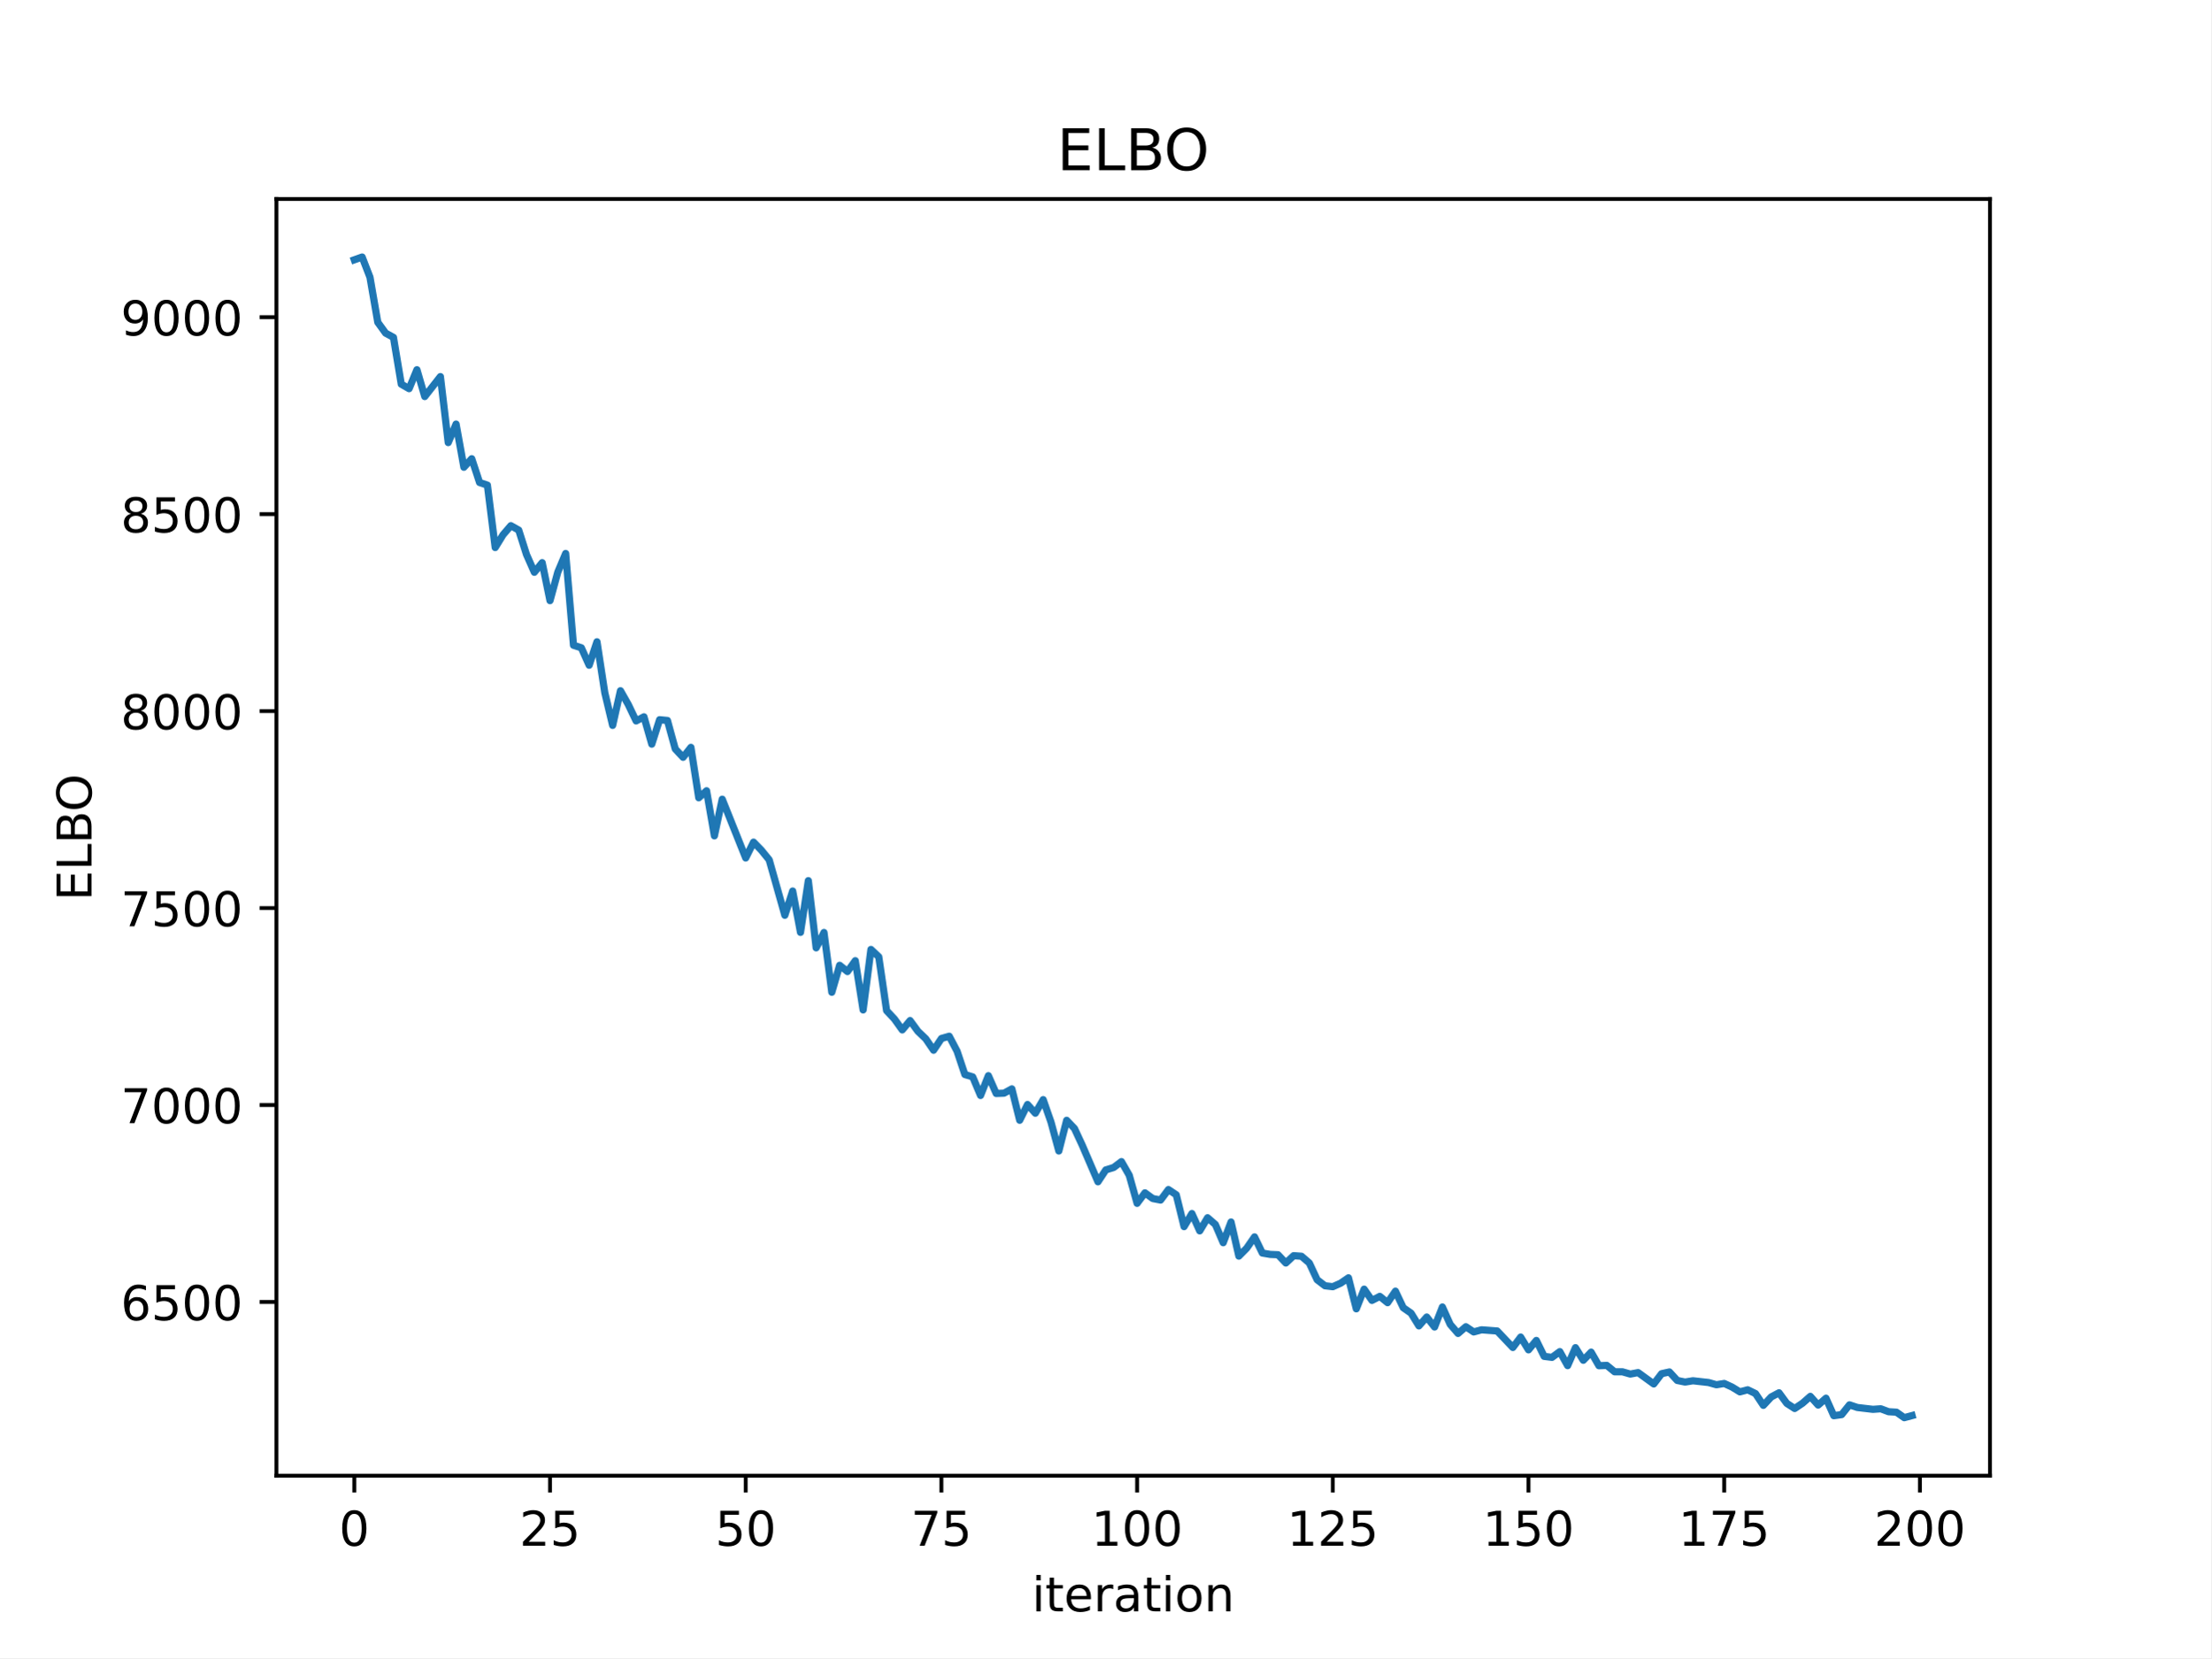
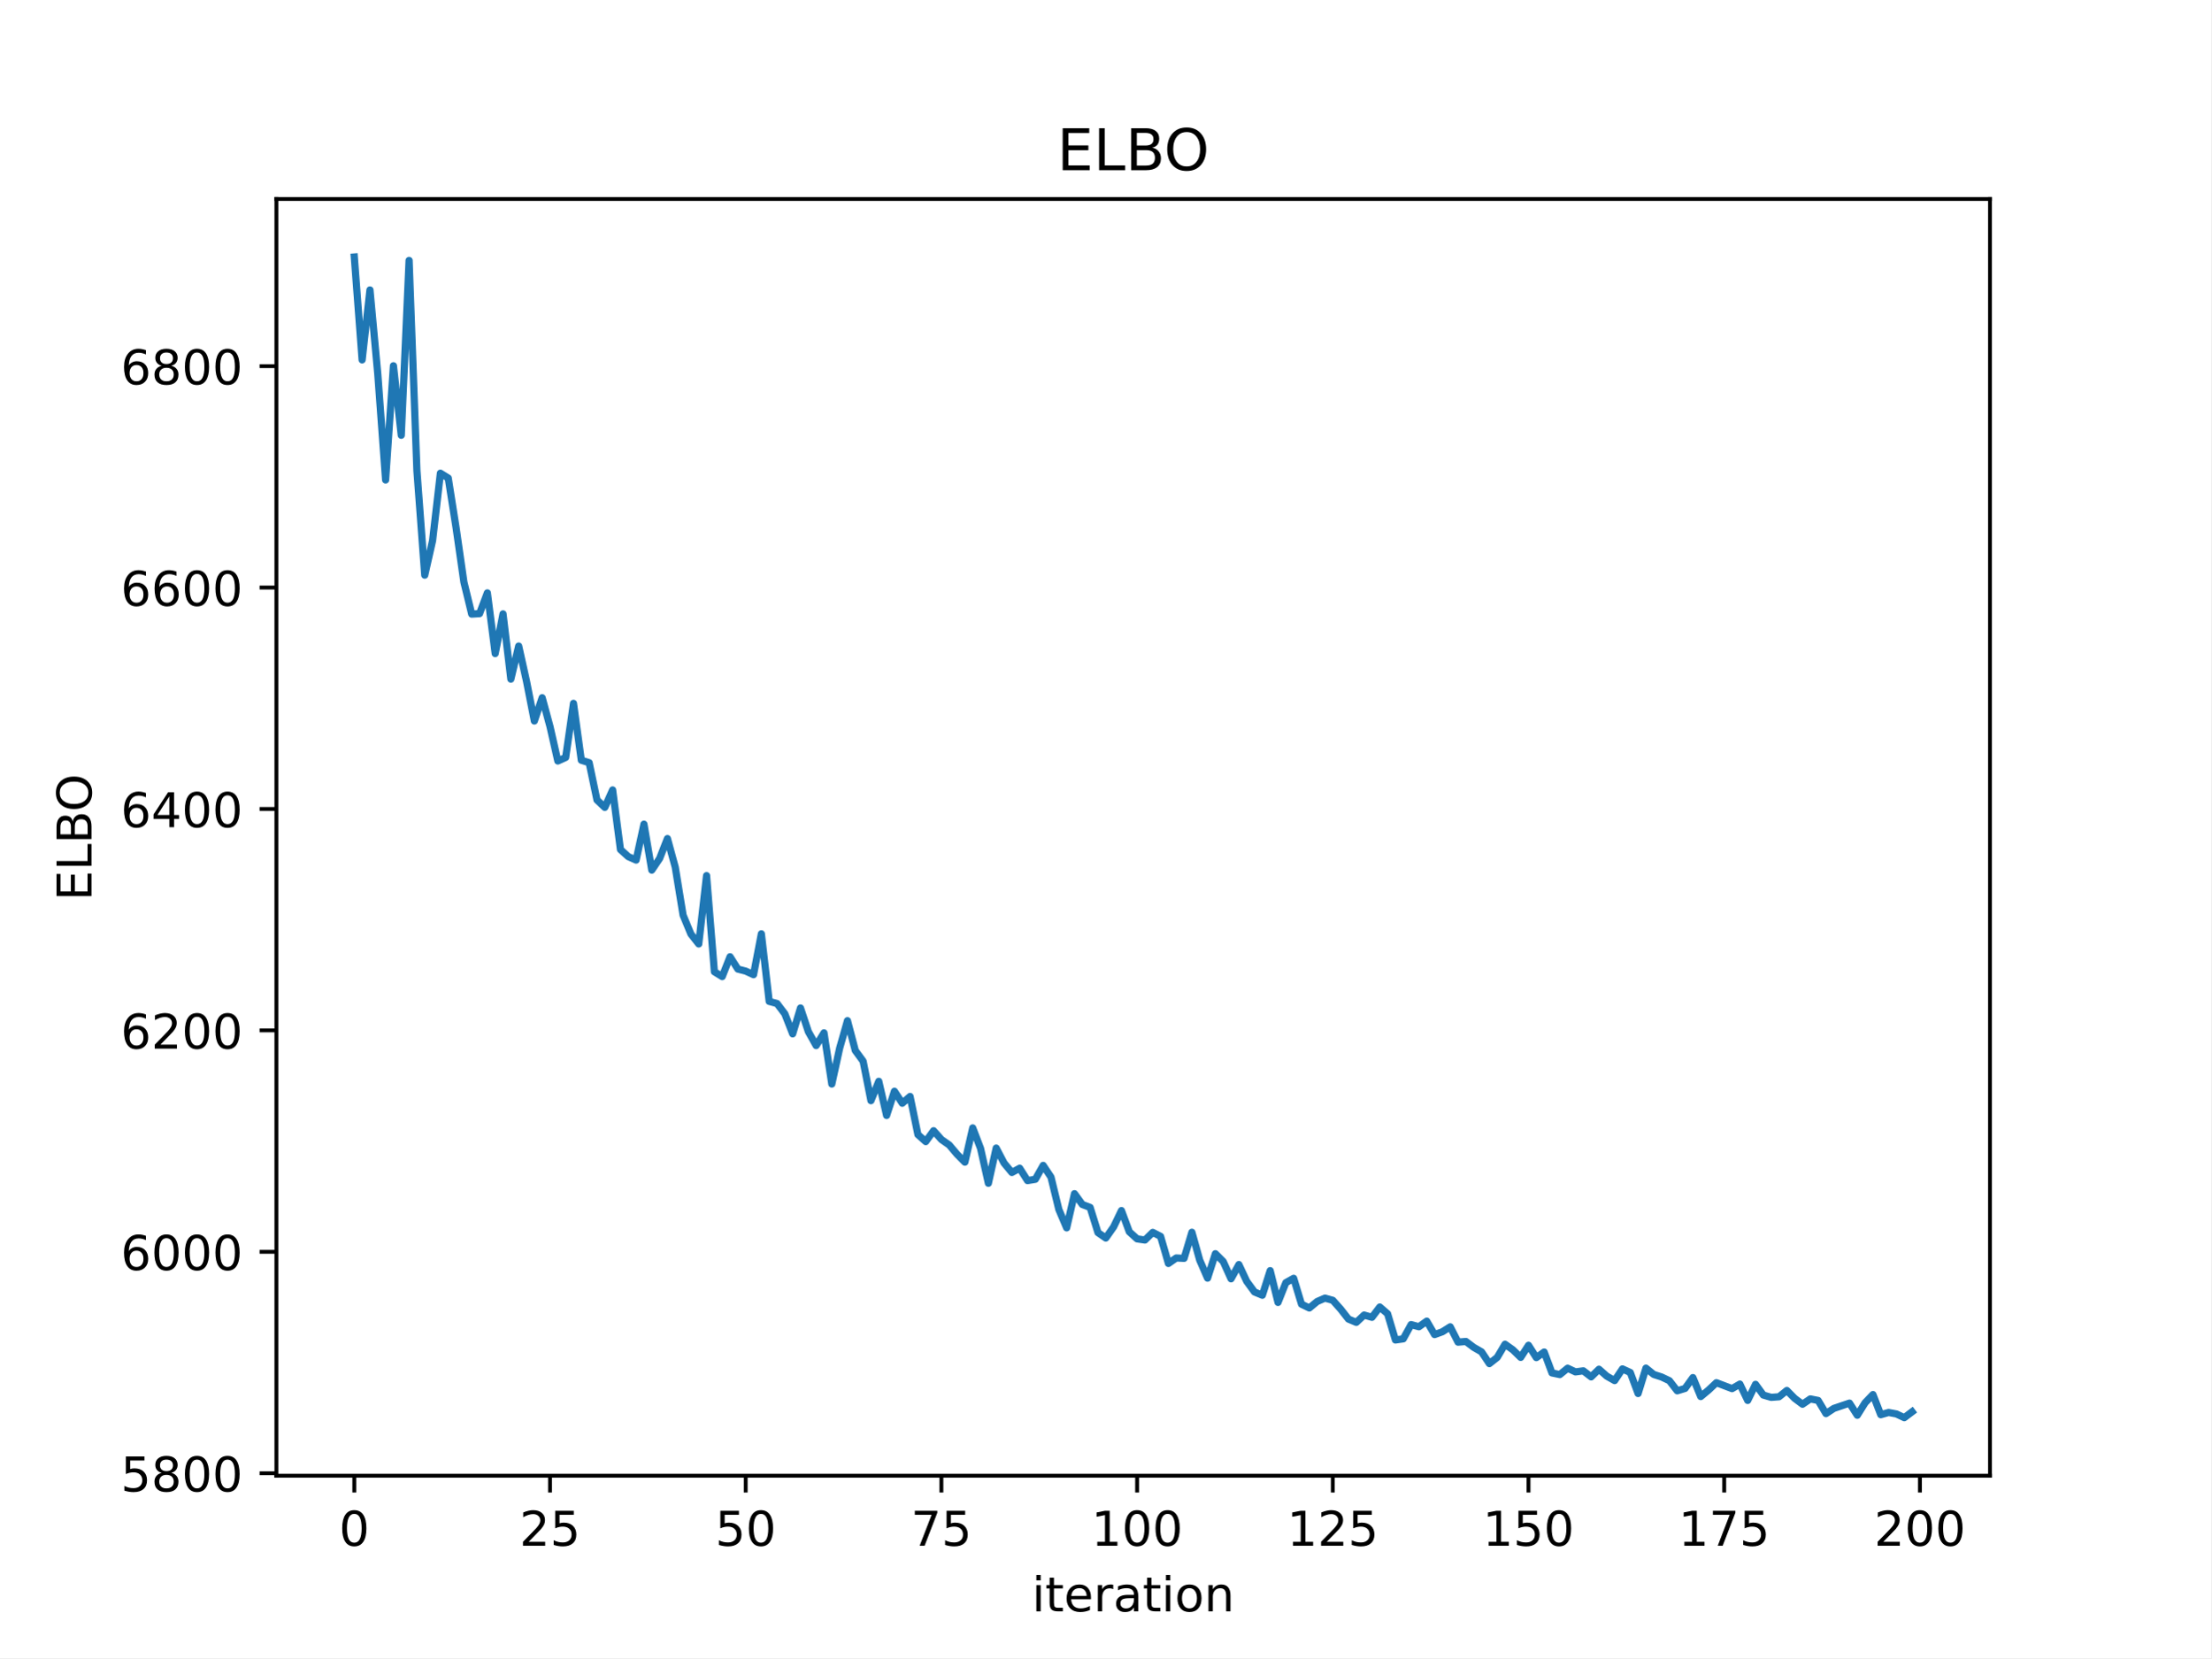
<svg xmlns="http://www.w3.org/2000/svg" xmlns:xlink="http://www.w3.org/1999/xlink" width="460.8pt" height="345.6pt" viewBox="0 0 460.8 345.6" version="1.1">
  <defs>
    <style type="text/css">*{stroke-linejoin: round; stroke-linecap: butt}</style>
  </defs>
  <g id="figure_1">
    <g id="patch_1">
      <path d="M 0 345.6  L 460.8 345.6  L 460.8 0  L 0 0  z " style="fill: #ffffff" />
    </g>
    <g id="axes_1">
      <g id="patch_2">
        <path d="M 57.6 307.584  L 414.72 307.584  L 414.72 41.472  L 57.6 41.472  z " style="fill: #ffffff" />
      </g>
      <g id="matplotlib.axis_1">
        <g id="xtick_1">
          <g id="line2d_1">
            <defs>
-               <path id="m13709ce988" d="M 0 0  L 0 3.5  " style="stroke: #000000; stroke-width: 0.8" />
+               <path id="mdc21d47ae5" d="M 0 0  L 0 3.5  " style="stroke: #000000; stroke-width: 0.8" />
            </defs>
            <g>
-               <use xlink:href="#m13709ce988" x="73.833" y="307.584" style="stroke: #000000; stroke-width: 0.8" />
+               <use xlink:href="#mdc21d47ae5" x="73.833" y="307.584" style="stroke: #000000; stroke-width: 0.8" />
            </g>
          </g>
          <g id="text_1">
            <g transform="translate(70.65148 322.1824) scale(0.1 -0.1)">
              <defs>
                <path id="DejaVuSans-30" d="M 2034 4250  Q 1547 4250 1301 3770  Q 1056 3291 1056 2328  Q 1056 1369 1301 889  Q 1547 409 2034 409  Q 2525 409 2770 889  Q 3016 1369 3016 2328  Q 3016 3291 2770 3770  Q 2525 4250 2034 4250  z M 2034 4750  Q 2819 4750 3233 4129  Q 3647 3509 3647 2328  Q 3647 1150 3233 529  Q 2819 -91 2034 -91  Q 1250 -91 836 529  Q 422 1150 422 2328  Q 422 3509 836 4129  Q 1250 4750 2034 4750  z " transform="scale(0.015625)" />
              </defs>
              <use xlink:href="#DejaVuSans-30" />
            </g>
          </g>
        </g>
        <g id="xtick_2">
          <g id="line2d_2">
            <g>
-               <use xlink:href="#m13709ce988" x="114.618" y="307.584" style="stroke: #000000; stroke-width: 0.8" />
+               <use xlink:href="#mdc21d47ae5" x="114.618" y="307.584" style="stroke: #000000; stroke-width: 0.8" />
            </g>
          </g>
          <g id="text_2">
            <g transform="translate(108.256 322.1824) scale(0.1 -0.1)">
              <defs>
                <path id="DejaVuSans-32" d="M 1228 531  L 3431 531  L 3431 0  L 469 0  L 469 531  Q 828 903 1448 1529  Q 2069 2156 2228 2338  Q 2531 2678 2651 2914  Q 2772 3150 2772 3378  Q 2772 3750 2511 3984  Q 2250 4219 1831 4219  Q 1534 4219 1204 4116  Q 875 4013 500 3803  L 500 4441  Q 881 4594 1212 4672  Q 1544 4750 1819 4750  Q 2544 4750 2975 4387  Q 3406 4025 3406 3419  Q 3406 3131 3298 2873  Q 3191 2616 2906 2266  Q 2828 2175 2409 1742  Q 1991 1309 1228 531  z " transform="scale(0.015625)" />
                <path id="DejaVuSans-35" d="M 691 4666  L 3169 4666  L 3169 4134  L 1269 4134  L 1269 2991  Q 1406 3038 1543 3061  Q 1681 3084 1819 3084  Q 2600 3084 3056 2656  Q 3513 2228 3513 1497  Q 3513 744 3044 326  Q 2575 -91 1722 -91  Q 1428 -91 1123 -41  Q 819 9 494 109  L 494 744  Q 775 591 1075 516  Q 1375 441 1709 441  Q 2250 441 2565 725  Q 2881 1009 2881 1497  Q 2881 1984 2565 2268  Q 2250 2553 1709 2553  Q 1456 2553 1204 2497  Q 953 2441 691 2322  L 691 4666  z " transform="scale(0.015625)" />
              </defs>
              <use xlink:href="#DejaVuSans-32" />
              <use xlink:href="#DejaVuSans-35" transform="translate(63.62305 0)" />
            </g>
          </g>
        </g>
        <g id="xtick_3">
          <g id="line2d_3">
            <g>
-               <use xlink:href="#m13709ce988" x="155.404" y="307.584" style="stroke: #000000; stroke-width: 0.8" />
+               <use xlink:href="#mdc21d47ae5" x="155.404" y="307.584" style="stroke: #000000; stroke-width: 0.8" />
            </g>
          </g>
          <g id="text_3">
            <g transform="translate(149.0417 322.1824) scale(0.1 -0.1)">
              <use xlink:href="#DejaVuSans-35" />
              <use xlink:href="#DejaVuSans-30" transform="translate(63.62305 0)" />
            </g>
          </g>
        </g>
        <g id="xtick_4">
          <g id="line2d_4">
            <g>
-               <use xlink:href="#m13709ce988" x="196.19" y="307.584" style="stroke: #000000; stroke-width: 0.8" />
+               <use xlink:href="#mdc21d47ae5" x="196.19" y="307.584" style="stroke: #000000; stroke-width: 0.8" />
            </g>
          </g>
          <g id="text_4">
            <g transform="translate(189.8275 322.1824) scale(0.1 -0.1)">
              <defs>
                <path id="DejaVuSans-37" d="M 525 4666  L 3525 4666  L 3525 4397  L 1831 0  L 1172 0  L 2766 4134  L 525 4134  L 525 4666  z " transform="scale(0.015625)" />
              </defs>
              <use xlink:href="#DejaVuSans-37" />
              <use xlink:href="#DejaVuSans-35" transform="translate(63.62305 0)" />
            </g>
          </g>
        </g>
        <g id="xtick_5">
          <g id="line2d_5">
            <g>
-               <use xlink:href="#m13709ce988" x="236.976" y="307.584" style="stroke: #000000; stroke-width: 0.8" />
+               <use xlink:href="#mdc21d47ae5" x="236.976" y="307.584" style="stroke: #000000; stroke-width: 0.8" />
            </g>
          </g>
          <g id="text_5">
            <g transform="translate(227.432 322.1824) scale(0.1 -0.1)">
              <defs>
                <path id="DejaVuSans-31" d="M 794 531  L 1825 531  L 1825 4091  L 703 3866  L 703 4441  L 1819 4666  L 2450 4666  L 2450 531  L 3481 531  L 3481 0  L 794 0  L 794 531  z " transform="scale(0.015625)" />
              </defs>
              <use xlink:href="#DejaVuSans-31" />
              <use xlink:href="#DejaVuSans-30" transform="translate(63.62305 0)" />
              <use xlink:href="#DejaVuSans-30" transform="translate(127.2461 0)" />
            </g>
          </g>
        </g>
        <g id="xtick_6">
          <g id="line2d_6">
            <g>
-               <use xlink:href="#m13709ce988" x="277.761" y="307.584" style="stroke: #000000; stroke-width: 0.8" />
+               <use xlink:href="#mdc21d47ae5" x="277.761" y="307.584" style="stroke: #000000; stroke-width: 0.8" />
            </g>
          </g>
          <g id="text_6">
            <g transform="translate(268.2177 322.1824) scale(0.1 -0.1)">
              <use xlink:href="#DejaVuSans-31" />
              <use xlink:href="#DejaVuSans-32" transform="translate(63.62305 0)" />
              <use xlink:href="#DejaVuSans-35" transform="translate(127.2461 0)" />
            </g>
          </g>
        </g>
        <g id="xtick_7">
          <g id="line2d_7">
            <g>
-               <use xlink:href="#m13709ce988" x="318.547" y="307.584" style="stroke: #000000; stroke-width: 0.8" />
+               <use xlink:href="#mdc21d47ae5" x="318.547" y="307.584" style="stroke: #000000; stroke-width: 0.8" />
            </g>
          </g>
          <g id="text_7">
            <g transform="translate(309.0035 322.1824) scale(0.1 -0.1)">
              <use xlink:href="#DejaVuSans-31" />
              <use xlink:href="#DejaVuSans-35" transform="translate(63.62305 0)" />
              <use xlink:href="#DejaVuSans-30" transform="translate(127.2461 0)" />
            </g>
          </g>
        </g>
        <g id="xtick_8">
          <g id="line2d_8">
            <g>
-               <use xlink:href="#m13709ce988" x="359.333" y="307.584" style="stroke: #000000; stroke-width: 0.8" />
+               <use xlink:href="#mdc21d47ae5" x="359.333" y="307.584" style="stroke: #000000; stroke-width: 0.8" />
            </g>
          </g>
          <g id="text_8">
            <g transform="translate(349.7892 322.1824) scale(0.1 -0.1)">
              <use xlink:href="#DejaVuSans-31" />
              <use xlink:href="#DejaVuSans-37" transform="translate(63.62305 0)" />
              <use xlink:href="#DejaVuSans-35" transform="translate(127.2461 0)" />
            </g>
          </g>
        </g>
        <g id="xtick_9">
          <g id="line2d_9">
            <g>
-               <use xlink:href="#m13709ce988" x="400.119" y="307.584" style="stroke: #000000; stroke-width: 0.8" />
+               <use xlink:href="#mdc21d47ae5" x="400.119" y="307.584" style="stroke: #000000; stroke-width: 0.8" />
            </g>
          </g>
          <g id="text_9">
            <g transform="translate(390.575 322.1824) scale(0.1 -0.1)">
              <use xlink:href="#DejaVuSans-32" />
              <use xlink:href="#DejaVuSans-30" transform="translate(63.62305 0)" />
              <use xlink:href="#DejaVuSans-30" transform="translate(127.2461 0)" />
            </g>
          </g>
        </g>
        <g id="text_10">
          <g transform="translate(215.0373 335.8606) scale(0.1 -0.1)">
            <defs>
              <path id="DejaVuSans-69" d="M 603 3500  L 1178 3500  L 1178 0  L 603 0  L 603 3500  z M 603 4863  L 1178 4863  L 1178 4134  L 603 4134  L 603 4863  z " transform="scale(0.015625)" />
              <path id="DejaVuSans-74" d="M 1172 4494  L 1172 3500  L 2356 3500  L 2356 3053  L 1172 3053  L 1172 1153  Q 1172 725 1289 603  Q 1406 481 1766 481  L 2356 481  L 2356 0  L 1766 0  Q 1100 0 847 248  Q 594 497 594 1153  L 594 3053  L 172 3053  L 172 3500  L 594 3500  L 594 4494  L 1172 4494  z " transform="scale(0.015625)" />
              <path id="DejaVuSans-65" d="M 3597 1894  L 3597 1613  L 953 1613  Q 991 1019 1311 708  Q 1631 397 2203 397  Q 2534 397 2845 478  Q 3156 559 3463 722  L 3463 178  Q 3153 47 2828 -22  Q 2503 -91 2169 -91  Q 1331 -91 842 396  Q 353 884 353 1716  Q 353 2575 817 3079  Q 1281 3584 2069 3584  Q 2775 3584 3186 3129  Q 3597 2675 3597 1894  z M 3022 2063  Q 3016 2534 2758 2815  Q 2500 3097 2075 3097  Q 1594 3097 1305 2825  Q 1016 2553 972 2059  L 3022 2063  z " transform="scale(0.015625)" />
              <path id="DejaVuSans-72" d="M 2631 2963  Q 2534 3019 2420 3045  Q 2306 3072 2169 3072  Q 1681 3072 1420 2755  Q 1159 2438 1159 1844  L 1159 0  L 581 0  L 581 3500  L 1159 3500  L 1159 2956  Q 1341 3275 1631 3429  Q 1922 3584 2338 3584  Q 2397 3584 2469 3576  Q 2541 3569 2628 3553  L 2631 2963  z " transform="scale(0.015625)" />
              <path id="DejaVuSans-61" d="M 2194 1759  Q 1497 1759 1228 1600  Q 959 1441 959 1056  Q 959 750 1161 570  Q 1363 391 1709 391  Q 2188 391 2477 730  Q 2766 1069 2766 1631  L 2766 1759  L 2194 1759  z M 3341 1997  L 3341 0  L 2766 0  L 2766 531  Q 2569 213 2275 61  Q 1981 -91 1556 -91  Q 1019 -91 701 211  Q 384 513 384 1019  Q 384 1609 779 1909  Q 1175 2209 1959 2209  L 2766 2209  L 2766 2266  Q 2766 2663 2505 2880  Q 2244 3097 1772 3097  Q 1472 3097 1187 3025  Q 903 2953 641 2809  L 641 3341  Q 956 3463 1253 3523  Q 1550 3584 1831 3584  Q 2591 3584 2966 3190  Q 3341 2797 3341 1997  z " transform="scale(0.015625)" />
              <path id="DejaVuSans-6f" d="M 1959 3097  Q 1497 3097 1228 2736  Q 959 2375 959 1747  Q 959 1119 1226 758  Q 1494 397 1959 397  Q 2419 397 2687 759  Q 2956 1122 2956 1747  Q 2956 2369 2687 2733  Q 2419 3097 1959 3097  z M 1959 3584  Q 2709 3584 3137 3096  Q 3566 2609 3566 1747  Q 3566 888 3137 398  Q 2709 -91 1959 -91  Q 1206 -91 779 398  Q 353 888 353 1747  Q 353 2609 779 3096  Q 1206 3584 1959 3584  z " transform="scale(0.015625)" />
              <path id="DejaVuSans-6e" d="M 3513 2113  L 3513 0  L 2938 0  L 2938 2094  Q 2938 2591 2744 2837  Q 2550 3084 2163 3084  Q 1697 3084 1428 2787  Q 1159 2491 1159 1978  L 1159 0  L 581 0  L 581 3500  L 1159 3500  L 1159 2956  Q 1366 3272 1645 3428  Q 1925 3584 2291 3584  Q 2894 3584 3203 3211  Q 3513 2838 3513 2113  z " transform="scale(0.015625)" />
            </defs>
            <use xlink:href="#DejaVuSans-69" />
            <use xlink:href="#DejaVuSans-74" transform="translate(27.7832 0)" />
            <use xlink:href="#DejaVuSans-65" transform="translate(66.99219 0)" />
            <use xlink:href="#DejaVuSans-72" transform="translate(128.5156 0)" />
            <use xlink:href="#DejaVuSans-61" transform="translate(169.6289 0)" />
            <use xlink:href="#DejaVuSans-74" transform="translate(230.9082 0)" />
            <use xlink:href="#DejaVuSans-69" transform="translate(270.1172 0)" />
            <use xlink:href="#DejaVuSans-6f" transform="translate(297.9004 0)" />
            <use xlink:href="#DejaVuSans-6e" transform="translate(359.082 0)" />
          </g>
        </g>
      </g>
      <g id="matplotlib.axis_2">
        <g id="ytick_1">
          <g id="line2d_10">
            <defs>
-               <path id="md065452b9b" d="M 0 0  L -3.5 0  " style="stroke: #000000; stroke-width: 0.8" />
+               <path id="m8f8e5b39c9" d="M 0 0  L -3.5 0  " style="stroke: #000000; stroke-width: 0.8" />
            </defs>
            <g>
-               <use xlink:href="#md065452b9b" x="57.6" y="271.371" style="stroke: #000000; stroke-width: 0.8" />
+               <use xlink:href="#m8f8e5b39c9" x="57.6" y="307.07" style="stroke: #000000; stroke-width: 0.8" />
            </g>
          </g>
          <g id="text_11">
-             <g transform="translate(25.15 275.1705) scale(0.1 -0.1)">
-               <defs>
-                 <path id="DejaVuSans-36" d="M 2113 2584  Q 1688 2584 1439 2293  Q 1191 2003 1191 1497  Q 1191 994 1439 701  Q 1688 409 2113 409  Q 2538 409 2786 701  Q 3034 994 3034 1497  Q 3034 2003 2786 2293  Q 2538 2584 2113 2584  z M 3366 4563  L 3366 3988  Q 3128 4100 2886 4159  Q 2644 4219 2406 4219  Q 1781 4219 1451 3797  Q 1122 3375 1075 2522  Q 1259 2794 1537 2939  Q 1816 3084 2150 3084  Q 2853 3084 3261 2657  Q 3669 2231 3669 1497  Q 3669 778 3244 343  Q 2819 -91 2113 -91  Q 1303 -91 875 529  Q 447 1150 447 2328  Q 447 3434 972 4092  Q 1497 4750 2381 4750  Q 2619 4750 2861 4703  Q 3103 4656 3366 4563  z " transform="scale(0.015625)" />
-               </defs>
-               <use xlink:href="#DejaVuSans-36" />
-               <use xlink:href="#DejaVuSans-35" transform="translate(63.62305 0)" />
+             <g transform="translate(25.15 310.8688) scale(0.1 -0.1)">
+               <defs>
+                 <path id="DejaVuSans-38" d="M 2034 2216  Q 1584 2216 1326 1975  Q 1069 1734 1069 1313  Q 1069 891 1326 650  Q 1584 409 2034 409  Q 2484 409 2743 651  Q 3003 894 3003 1313  Q 3003 1734 2745 1975  Q 2488 2216 2034 2216  z M 1403 2484  Q 997 2584 770 2862  Q 544 3141 544 3541  Q 544 4100 942 4425  Q 1341 4750 2034 4750  Q 2731 4750 3128 4425  Q 3525 4100 3525 3541  Q 3525 3141 3298 2862  Q 3072 2584 2669 2484  Q 3125 2378 3379 2068  Q 3634 1759 3634 1313  Q 3634 634 3220 271  Q 2806 -91 2034 -91  Q 1263 -91 848 271  Q 434 634 434 1313  Q 434 1759 690 2068  Q 947 2378 1403 2484  z M 1172 3481  Q 1172 3119 1398 2916  Q 1625 2713 2034 2713  Q 2441 2713 2670 2916  Q 2900 3119 2900 3481  Q 2900 3844 2670 4047  Q 2441 4250 2034 4250  Q 1625 4250 1398 4047  Q 1172 3844 1172 3481  z " transform="scale(0.015625)" />
+               </defs>
+               <use xlink:href="#DejaVuSans-35" />
+               <use xlink:href="#DejaVuSans-38" transform="translate(63.62305 0)" />
              <use xlink:href="#DejaVuSans-30" transform="translate(127.2461 0)" />
              <use xlink:href="#DejaVuSans-30" transform="translate(190.8691 0)" />
            </g>
          </g>
        </g>
        <g id="ytick_2">
          <g id="line2d_11">
            <g>
-               <use xlink:href="#md065452b9b" x="57.6" y="230.318" style="stroke: #000000; stroke-width: 0.8" />
+               <use xlink:href="#m8f8e5b39c9" x="57.6" y="260.918" style="stroke: #000000; stroke-width: 0.8" />
            </g>
          </g>
          <g id="text_12">
-             <g transform="translate(25.15 234.1167) scale(0.1 -0.1)">
-               <use xlink:href="#DejaVuSans-37" />
+             <g transform="translate(25.15 264.717) scale(0.1 -0.1)">
+               <defs>
+                 <path id="DejaVuSans-36" d="M 2113 2584  Q 1688 2584 1439 2293  Q 1191 2003 1191 1497  Q 1191 994 1439 701  Q 1688 409 2113 409  Q 2538 409 2786 701  Q 3034 994 3034 1497  Q 3034 2003 2786 2293  Q 2538 2584 2113 2584  z M 3366 4563  L 3366 3988  Q 3128 4100 2886 4159  Q 2644 4219 2406 4219  Q 1781 4219 1451 3797  Q 1122 3375 1075 2522  Q 1259 2794 1537 2939  Q 1816 3084 2150 3084  Q 2853 3084 3261 2657  Q 3669 2231 3669 1497  Q 3669 778 3244 343  Q 2819 -91 2113 -91  Q 1303 -91 875 529  Q 447 1150 447 2328  Q 447 3434 972 4092  Q 1497 4750 2381 4750  Q 2619 4750 2861 4703  Q 3103 4656 3366 4563  z " transform="scale(0.015625)" />
+               </defs>
+               <use xlink:href="#DejaVuSans-36" />
              <use xlink:href="#DejaVuSans-30" transform="translate(63.62305 0)" />
              <use xlink:href="#DejaVuSans-30" transform="translate(127.2461 0)" />
              <use xlink:href="#DejaVuSans-30" transform="translate(190.8691 0)" />
            </g>
          </g>
        </g>
        <g id="ytick_3">
          <g id="line2d_12">
            <g>
-               <use xlink:href="#md065452b9b" x="57.6" y="189.264" style="stroke: #000000; stroke-width: 0.8" />
+               <use xlink:href="#m8f8e5b39c9" x="57.6" y="214.766" style="stroke: #000000; stroke-width: 0.8" />
            </g>
          </g>
          <g id="text_13">
-             <g transform="translate(25.15 193.063) scale(0.1 -0.1)">
-               <use xlink:href="#DejaVuSans-37" />
-               <use xlink:href="#DejaVuSans-35" transform="translate(63.62305 0)" />
+             <g transform="translate(25.15 218.5652) scale(0.1 -0.1)">
+               <use xlink:href="#DejaVuSans-36" />
+               <use xlink:href="#DejaVuSans-32" transform="translate(63.62305 0)" />
              <use xlink:href="#DejaVuSans-30" transform="translate(127.2461 0)" />
              <use xlink:href="#DejaVuSans-30" transform="translate(190.8691 0)" />
            </g>
          </g>
        </g>
        <g id="ytick_4">
          <g id="line2d_13">
            <g>
-               <use xlink:href="#md065452b9b" x="57.6" y="148.21" style="stroke: #000000; stroke-width: 0.8" />
+               <use xlink:href="#m8f8e5b39c9" x="57.6" y="168.614" style="stroke: #000000; stroke-width: 0.8" />
            </g>
          </g>
          <g id="text_14">
-             <g transform="translate(25.15 152.0093) scale(0.1 -0.1)">
-               <defs>
-                 <path id="DejaVuSans-38" d="M 2034 2216  Q 1584 2216 1326 1975  Q 1069 1734 1069 1313  Q 1069 891 1326 650  Q 1584 409 2034 409  Q 2484 409 2743 651  Q 3003 894 3003 1313  Q 3003 1734 2745 1975  Q 2488 2216 2034 2216  z M 1403 2484  Q 997 2584 770 2862  Q 544 3141 544 3541  Q 544 4100 942 4425  Q 1341 4750 2034 4750  Q 2731 4750 3128 4425  Q 3525 4100 3525 3541  Q 3525 3141 3298 2862  Q 3072 2584 2669 2484  Q 3125 2378 3379 2068  Q 3634 1759 3634 1313  Q 3634 634 3220 271  Q 2806 -91 2034 -91  Q 1263 -91 848 271  Q 434 634 434 1313  Q 434 1759 690 2068  Q 947 2378 1403 2484  z M 1172 3481  Q 1172 3119 1398 2916  Q 1625 2713 2034 2713  Q 2441 2713 2670 2916  Q 2900 3119 2900 3481  Q 2900 3844 2670 4047  Q 2441 4250 2034 4250  Q 1625 4250 1398 4047  Q 1172 3844 1172 3481  z " transform="scale(0.015625)" />
-               </defs>
-               <use xlink:href="#DejaVuSans-38" />
-               <use xlink:href="#DejaVuSans-30" transform="translate(63.62305 0)" />
+             <g transform="translate(25.15 172.4134) scale(0.1 -0.1)">
+               <defs>
+                 <path id="DejaVuSans-34" d="M 2419 4116  L 825 1625  L 2419 1625  L 2419 4116  z M 2253 4666  L 3047 4666  L 3047 1625  L 3713 1625  L 3713 1100  L 3047 1100  L 3047 0  L 2419 0  L 2419 1100  L 313 1100  L 313 1709  L 2253 4666  z " transform="scale(0.015625)" />
+               </defs>
+               <use xlink:href="#DejaVuSans-36" />
+               <use xlink:href="#DejaVuSans-34" transform="translate(63.62305 0)" />
              <use xlink:href="#DejaVuSans-30" transform="translate(127.2461 0)" />
              <use xlink:href="#DejaVuSans-30" transform="translate(190.8691 0)" />
            </g>
          </g>
        </g>
        <g id="ytick_5">
          <g id="line2d_14">
            <g>
-               <use xlink:href="#md065452b9b" x="57.6" y="107.156" style="stroke: #000000; stroke-width: 0.8" />
+               <use xlink:href="#m8f8e5b39c9" x="57.6" y="122.462" style="stroke: #000000; stroke-width: 0.8" />
            </g>
          </g>
          <g id="text_15">
-             <g transform="translate(25.15 110.9556) scale(0.1 -0.1)">
-               <use xlink:href="#DejaVuSans-38" />
-               <use xlink:href="#DejaVuSans-35" transform="translate(63.62305 0)" />
+             <g transform="translate(25.15 126.2616) scale(0.1 -0.1)">
+               <use xlink:href="#DejaVuSans-36" />
+               <use xlink:href="#DejaVuSans-36" transform="translate(63.62305 0)" />
              <use xlink:href="#DejaVuSans-30" transform="translate(127.2461 0)" />
              <use xlink:href="#DejaVuSans-30" transform="translate(190.8691 0)" />
            </g>
          </g>
        </g>
        <g id="ytick_6">
          <g id="line2d_15">
            <g>
-               <use xlink:href="#md065452b9b" x="57.6" y="66.103" style="stroke: #000000; stroke-width: 0.8" />
+               <use xlink:href="#m8f8e5b39c9" x="57.6" y="76.311" style="stroke: #000000; stroke-width: 0.8" />
            </g>
          </g>
          <g id="text_16">
-             <g transform="translate(25.15 69.90184) scale(0.1 -0.1)">
-               <defs>
-                 <path id="DejaVuSans-39" d="M 703 97  L 703 672  Q 941 559 1184 500  Q 1428 441 1663 441  Q 2288 441 2617 861  Q 2947 1281 2994 2138  Q 2813 1869 2534 1725  Q 2256 1581 1919 1581  Q 1219 1581 811 2004  Q 403 2428 403 3163  Q 403 3881 828 4315  Q 1253 4750 1959 4750  Q 2769 4750 3195 4129  Q 3622 3509 3622 2328  Q 3622 1225 3098 567  Q 2575 -91 1691 -91  Q 1453 -91 1209 -44  Q 966 3 703 97  z M 1959 2075  Q 2384 2075 2632 2365  Q 2881 2656 2881 3163  Q 2881 3666 2632 3958  Q 2384 4250 1959 4250  Q 1534 4250 1286 3958  Q 1038 3666 1038 3163  Q 1038 2656 1286 2365  Q 1534 2075 1959 2075  z " transform="scale(0.015625)" />
-               </defs>
-               <use xlink:href="#DejaVuSans-39" />
-               <use xlink:href="#DejaVuSans-30" transform="translate(63.62305 0)" />
+             <g transform="translate(25.15 80.10982) scale(0.1 -0.1)">
+               <use xlink:href="#DejaVuSans-36" />
+               <use xlink:href="#DejaVuSans-38" transform="translate(63.62305 0)" />
              <use xlink:href="#DejaVuSans-30" transform="translate(127.2461 0)" />
              <use xlink:href="#DejaVuSans-30" transform="translate(190.8691 0)" />
            </g>
          </g>
        </g>
        <g id="text_17">
          <g transform="translate(19.07031 187.7522) rotate(-90) scale(0.1 -0.1)">
            <defs>
              <path id="DejaVuSans-45" d="M 628 4666  L 3578 4666  L 3578 4134  L 1259 4134  L 1259 2753  L 3481 2753  L 3481 2222  L 1259 2222  L 1259 531  L 3634 531  L 3634 0  L 628 0  L 628 4666  z " transform="scale(0.015625)" />
              <path id="DejaVuSans-4c" d="M 628 4666  L 1259 4666  L 1259 531  L 3531 531  L 3531 0  L 628 0  L 628 4666  z " transform="scale(0.015625)" />
              <path id="DejaVuSans-42" d="M 1259 2228  L 1259 519  L 2272 519  Q 2781 519 3026 730  Q 3272 941 3272 1375  Q 3272 1813 3026 2020  Q 2781 2228 2272 2228  L 1259 2228  z M 1259 4147  L 1259 2741  L 2194 2741  Q 2656 2741 2882 2914  Q 3109 3088 3109 3444  Q 3109 3797 2882 3972  Q 2656 4147 2194 4147  L 1259 4147  z M 628 4666  L 2241 4666  Q 2963 4666 3353 4366  Q 3744 4066 3744 3513  Q 3744 3084 3544 2831  Q 3344 2578 2956 2516  Q 3422 2416 3680 2098  Q 3938 1781 3938 1306  Q 3938 681 3513 340  Q 3088 0 2303 0  L 628 0  L 628 4666  z " transform="scale(0.015625)" />
              <path id="DejaVuSans-4f" d="M 2522 4238  Q 1834 4238 1429 3725  Q 1025 3213 1025 2328  Q 1025 1447 1429 934  Q 1834 422 2522 422  Q 3209 422 3611 934  Q 4013 1447 4013 2328  Q 4013 3213 3611 3725  Q 3209 4238 2522 4238  z M 2522 4750  Q 3503 4750 4090 4092  Q 4678 3434 4678 2328  Q 4678 1225 4090 567  Q 3503 -91 2522 -91  Q 1538 -91 948 565  Q 359 1222 359 2328  Q 359 3434 948 4092  Q 1538 4750 2522 4750  z " transform="scale(0.015625)" />
            </defs>
            <use xlink:href="#DejaVuSans-45" />
            <use xlink:href="#DejaVuSans-4c" transform="translate(63.18359 0)" />
            <use xlink:href="#DejaVuSans-42" transform="translate(118.8965 0)" />
            <use xlink:href="#DejaVuSans-4f" transform="translate(185.75 0)" />
          </g>
        </g>
      </g>
      <g id="line2d_16">
-         <path d="M 73.833 54.152  L 75.464 53.568  L 77.096 57.785  L 78.727 67.177  L 80.358 69.427  L 81.99 70.313  L 83.621 80.069  L 85.253 81.008  L 86.884 77.06  L 88.516 82.65  L 91.778 78.49  L 93.41 92.247  L 95.041 88.389  L 96.673 97.387  L 98.304 95.605  L 99.936 100.561  L 101.567 101.108  L 103.198 114.122  L 104.83 111.465  L 106.461 109.565  L 108.093 110.479  L 109.724 115.591  L 111.356 119.277  L 112.987 117.277  L 114.618 125.189  L 116.25 119.228  L 117.881 115.359  L 119.513 134.49  L 121.144 135.013  L 122.776 138.654  L 124.407 133.763  L 126.038 144.395  L 127.67 151.195  L 129.301 143.969  L 130.933 146.852  L 132.564 150.262  L 134.196 149.408  L 135.827 155.099  L 137.458 150.009  L 139.09 150.166  L 140.721 156.103  L 142.353 157.846  L 143.984 155.777  L 145.616 166.28  L 147.247 164.818  L 148.879 174.217  L 150.51 166.579  L 155.404 178.826  L 157.036 175.528  L 158.667 177.207  L 160.299 179.215  L 163.561 190.771  L 165.193 185.72  L 166.824 194.338  L 168.456 183.557  L 170.087 197.559  L 171.719 194.357  L 173.35 206.817  L 174.981 201.195  L 176.613 202.504  L 178.244 200.242  L 179.876 210.498  L 181.507 197.895  L 183.139 199.434  L 184.77 210.644  L 186.401 212.39  L 188.033 214.666  L 189.664 212.72  L 191.296 214.954  L 192.927 216.508  L 194.559 218.897  L 196.19 216.457  L 197.821 215.988  L 199.453 219.095  L 201.084 223.97  L 202.716 224.463  L 204.347 228.332  L 205.979 224.208  L 207.61 227.919  L 209.241 227.854  L 210.873 226.959  L 212.504 233.499  L 214.136 230.217  L 215.767 232.031  L 217.399 229.203  L 219.03 233.884  L 220.661 239.902  L 222.293 233.508  L 223.924 235.217  L 225.556 238.735  L 228.819 246.325  L 230.45 243.846  L 232.081 243.348  L 233.713 242.12  L 235.344 244.979  L 236.976 250.814  L 238.607 248.626  L 240.239 249.817  L 241.87 250.133  L 243.501 247.945  L 245.133 249.032  L 246.764 255.668  L 248.396 252.943  L 250.027 256.557  L 251.659 253.82  L 253.29 255.227  L 254.921 259.022  L 256.553 254.706  L 258.184 261.816  L 259.816 260.162  L 261.447 257.809  L 263.079 261.177  L 264.71 261.46  L 266.341 261.526  L 267.973 263.255  L 269.604 261.723  L 271.236 261.845  L 272.867 263.248  L 274.499 266.748  L 276.13 267.995  L 277.761 268.188  L 279.393 267.461  L 281.024 266.341  L 282.656 272.802  L 284.287 268.702  L 285.919 271.051  L 287.55 270.208  L 289.181 271.52  L 290.813 269.123  L 292.444 272.575  L 294.076 273.711  L 295.707 276.359  L 297.339 274.513  L 298.97 276.592  L 300.601 272.423  L 302.233 276.05  L 303.864 277.93  L 305.496 276.533  L 307.127 277.621  L 308.759 277.177  L 312.021 277.42  L 315.284 280.861  L 316.916 278.692  L 318.547 281.352  L 320.179 279.39  L 321.81 282.71  L 323.441 282.921  L 325.073 281.721  L 326.704 284.641  L 328.336 280.901  L 329.967 283.528  L 331.599 281.834  L 333.23 284.662  L 334.862 284.594  L 336.493 285.927  L 338.124 285.929  L 339.756 286.403  L 341.387 286.092  L 344.65 288.459  L 346.282 286.324  L 347.913 285.957  L 349.544 287.732  L 351.176 288.069  L 352.807 287.798  L 356.07 288.166  L 357.702 288.631  L 359.333 288.36  L 360.964 289.113  L 362.596 290.113  L 364.227 289.679  L 365.859 290.47  L 367.49 292.924  L 369.122 291.172  L 370.753 290.301  L 372.384 292.518  L 374.016 293.577  L 375.647 292.482  L 377.279 291.052  L 378.91 292.865  L 380.542 291.435  L 382.173 295.079  L 383.804 294.851  L 385.436 292.815  L 387.067 293.365  L 390.33 293.752  L 391.962 293.635  L 393.593 294.252  L 395.224 294.347  L 396.856 295.488  L 398.487 295.048  L 398.487 295.048  " clip-path="url(#p020083ead9)" style="fill: none; stroke: #1f77b4; stroke-width: 1.5; stroke-linecap: square" />
+         <path d="M 73.833 53.568  L 75.464 75.006  L 77.096 60.435  L 78.727 77.97  L 80.358 100.041  L 81.99 76.235  L 83.621 90.72  L 85.253 54.28  L 86.884 98.128  L 88.516 119.878  L 90.147 112.678  L 91.778 98.626  L 93.41 99.639  L 95.041 109.972  L 96.673 121.318  L 98.304 127.999  L 99.936 127.899  L 101.567 123.574  L 103.198 136.223  L 104.83 127.951  L 106.461 141.548  L 108.093 134.655  L 109.724 141.988  L 111.356 150.278  L 112.987 145.426  L 114.618 151.437  L 116.25 158.614  L 117.881 157.883  L 119.513 146.598  L 121.144 158.453  L 122.776 158.966  L 124.407 166.737  L 126.038 168.281  L 127.67 164.648  L 129.301 177.074  L 130.933 178.546  L 132.564 179.267  L 134.196 171.782  L 135.827 181.357  L 137.458 178.942  L 139.09 174.785  L 140.721 180.752  L 142.353 190.748  L 143.984 194.679  L 145.616 196.747  L 147.247 182.507  L 148.879 202.546  L 150.51 203.553  L 152.141 199.416  L 153.773 201.987  L 155.404 202.406  L 157.036 203.151  L 158.667 194.634  L 160.299 208.721  L 161.93 209.157  L 163.561 211.317  L 165.193 215.482  L 166.824 210.097  L 168.456 215.018  L 170.087 217.933  L 171.719 215.276  L 173.35 225.948  L 174.981 218.49  L 176.613 212.742  L 178.244 218.96  L 179.876 221.186  L 181.507 229.415  L 183.139 225.379  L 184.77 232.503  L 186.401 227.456  L 188.033 229.949  L 189.664 228.54  L 191.296 236.49  L 192.927 237.943  L 194.559 235.676  L 196.19 237.509  L 197.821 238.653  L 199.453 240.584  L 201.084 242.232  L 202.716 235.092  L 204.347 239.357  L 205.979 246.637  L 207.61 239.291  L 209.241 242.41  L 210.873 244.38  L 212.504 243.495  L 214.136 246.074  L 215.767 245.8  L 217.399 242.907  L 219.03 245.355  L 220.661 252.085  L 222.293 255.926  L 223.924 248.799  L 225.556 251.053  L 227.187 251.669  L 228.819 256.917  L 230.45 258.047  L 232.081 255.718  L 233.713 252.324  L 235.344 256.737  L 236.976 258.219  L 238.607 258.461  L 240.239 256.868  L 241.87 257.705  L 243.501 263.346  L 245.133 262.202  L 246.764 262.282  L 248.396 256.838  L 250.027 262.662  L 251.659 266.409  L 253.29 261.31  L 254.921 262.938  L 256.553 266.546  L 258.184 263.577  L 259.816 267.067  L 261.447 269.292  L 263.079 269.966  L 264.71 264.838  L 266.341 271.47  L 267.973 267.352  L 269.604 266.435  L 271.236 271.836  L 272.867 272.628  L 274.499 271.275  L 276.13 270.57  L 277.761 271.027  L 279.393 272.858  L 281.024 274.939  L 282.656 275.627  L 284.287 274.095  L 285.919 274.57  L 287.55 272.422  L 289.181 273.837  L 290.813 279.296  L 292.444 279.058  L 294.076 276.086  L 295.707 276.535  L 297.339 275.369  L 298.97 278.171  L 300.601 277.58  L 302.233 276.551  L 303.864 279.749  L 305.496 279.606  L 307.127 280.832  L 308.759 281.774  L 310.39 284.22  L 312.021 282.932  L 313.653 280.183  L 315.284 281.34  L 316.916 282.926  L 318.547 280.401  L 320.179 282.974  L 321.81 281.805  L 323.441 286.165  L 325.073 286.508  L 326.704 285.179  L 328.336 285.949  L 329.967 285.724  L 331.599 286.984  L 333.23 285.391  L 334.862 286.835  L 336.493 287.761  L 338.124 285.321  L 339.756 286.071  L 341.387 290.456  L 343.019 285.161  L 344.65 286.484  L 346.282 287.01  L 347.913 287.787  L 349.544 289.892  L 351.176 289.392  L 352.807 287.129  L 354.439 291.089  L 356.07 289.732  L 357.702 288.195  L 360.964 289.438  L 362.596 288.486  L 364.227 291.896  L 365.859 288.54  L 367.49 290.778  L 369.122 291.255  L 370.753 291.131  L 372.384 289.819  L 374.016 291.472  L 375.647 292.687  L 377.279 291.575  L 378.91 291.904  L 380.542 294.642  L 382.173 293.559  L 385.436 292.453  L 387.067 294.985  L 388.699 292.371  L 390.33 290.676  L 391.962 294.873  L 393.593 294.404  L 395.224 294.714  L 396.856 295.488  L 398.487 294.259  L 398.487 294.259  " clip-path="url(#p4bd5c29084)" style="fill: none; stroke: #1f77b4; stroke-width: 1.5; stroke-linecap: square" />
      </g>
      <g id="patch_3">
        <path d="M 57.6 307.584  L 57.6 41.472  " style="fill: none; stroke: #000000; stroke-width: 0.8; stroke-linejoin: miter; stroke-linecap: square" />
      </g>
      <g id="patch_4">
        <path d="M 414.72 307.584  L 414.72 41.472  " style="fill: none; stroke: #000000; stroke-width: 0.8; stroke-linejoin: miter; stroke-linecap: square" />
      </g>
      <g id="patch_5">
        <path d="M 57.6 307.584  L 414.72 307.584  " style="fill: none; stroke: #000000; stroke-width: 0.8; stroke-linejoin: miter; stroke-linecap: square" />
      </g>
      <g id="patch_6">
        <path d="M 57.6 41.472  L 414.72 41.472  " style="fill: none; stroke: #000000; stroke-width: 0.8; stroke-linejoin: miter; stroke-linecap: square" />
      </g>
      <g id="text_18">
        <g transform="translate(220.2909 35.472) scale(0.12 -0.12)">
          <use xlink:href="#DejaVuSans-45" />
          <use xlink:href="#DejaVuSans-4c" transform="translate(63.18359 0)" />
          <use xlink:href="#DejaVuSans-42" transform="translate(118.8965 0)" />
          <use xlink:href="#DejaVuSans-4f" transform="translate(185.75 0)" />
        </g>
      </g>
    </g>
  </g>
  <defs>
-     <clipPath id="p020083ead9">
+     <clipPath id="p4bd5c29084">
      <rect x="57.6" y="41.472" width="357.12" height="266.112" />
    </clipPath>
  </defs>
</svg>
